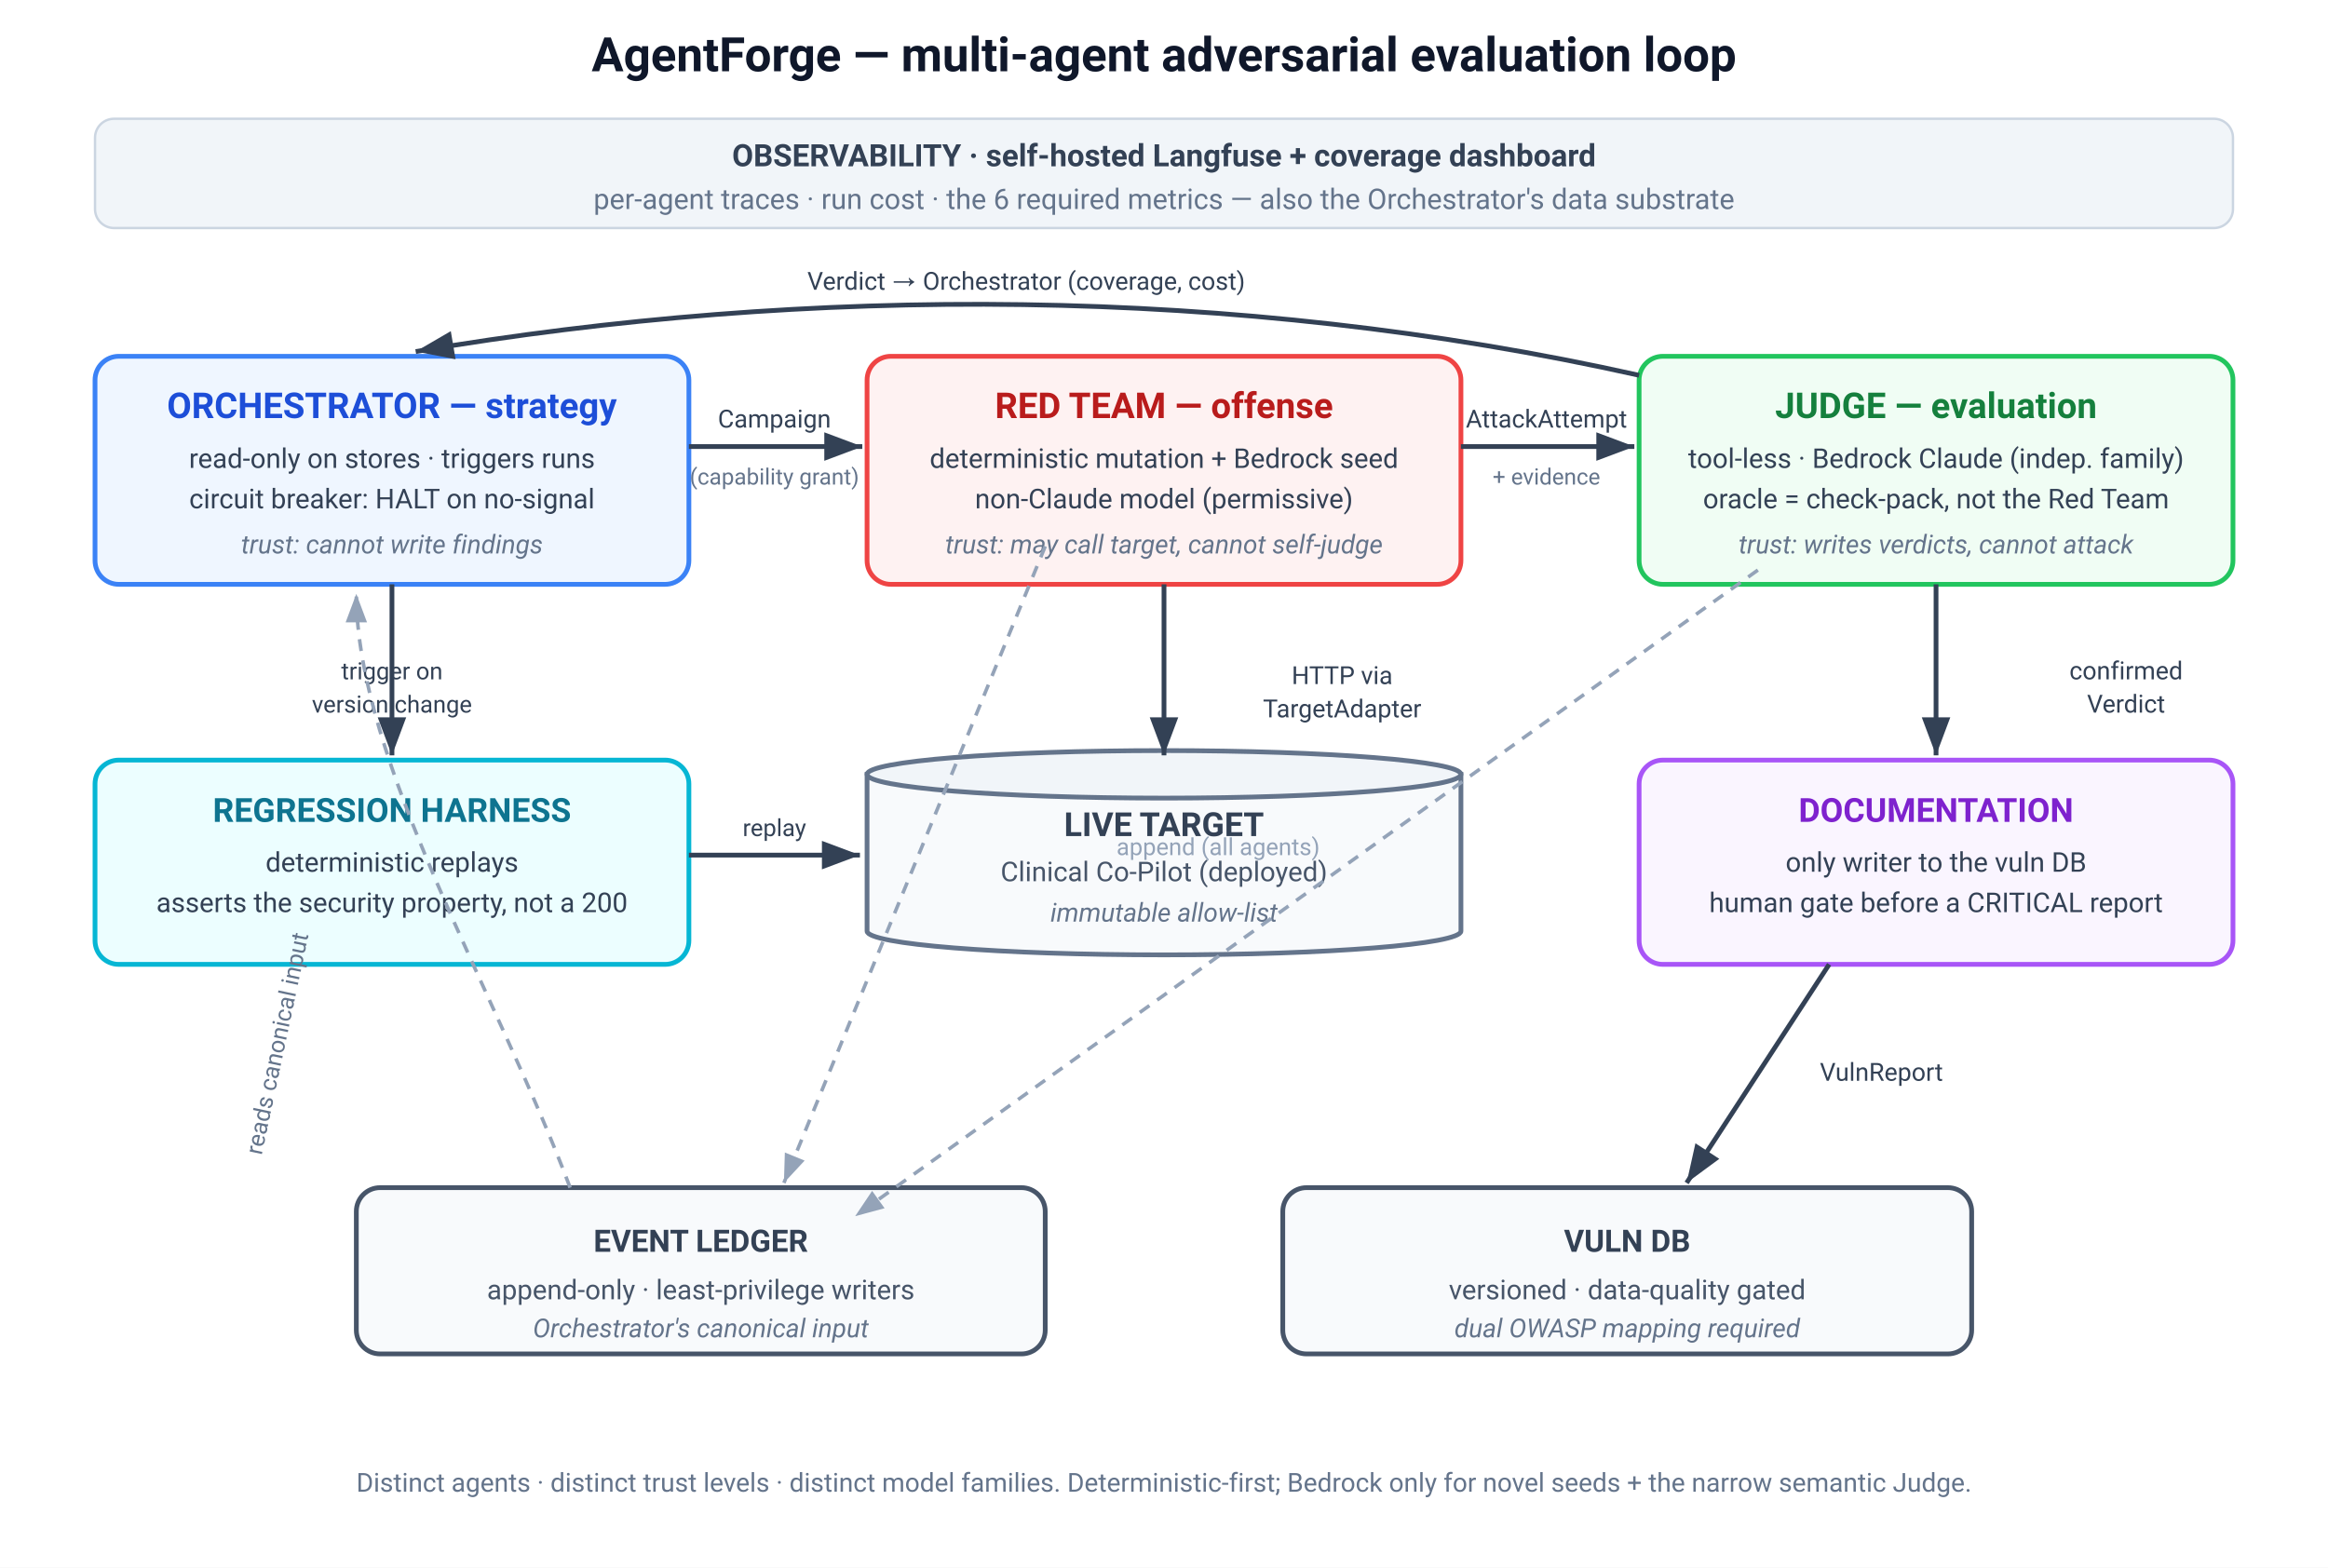
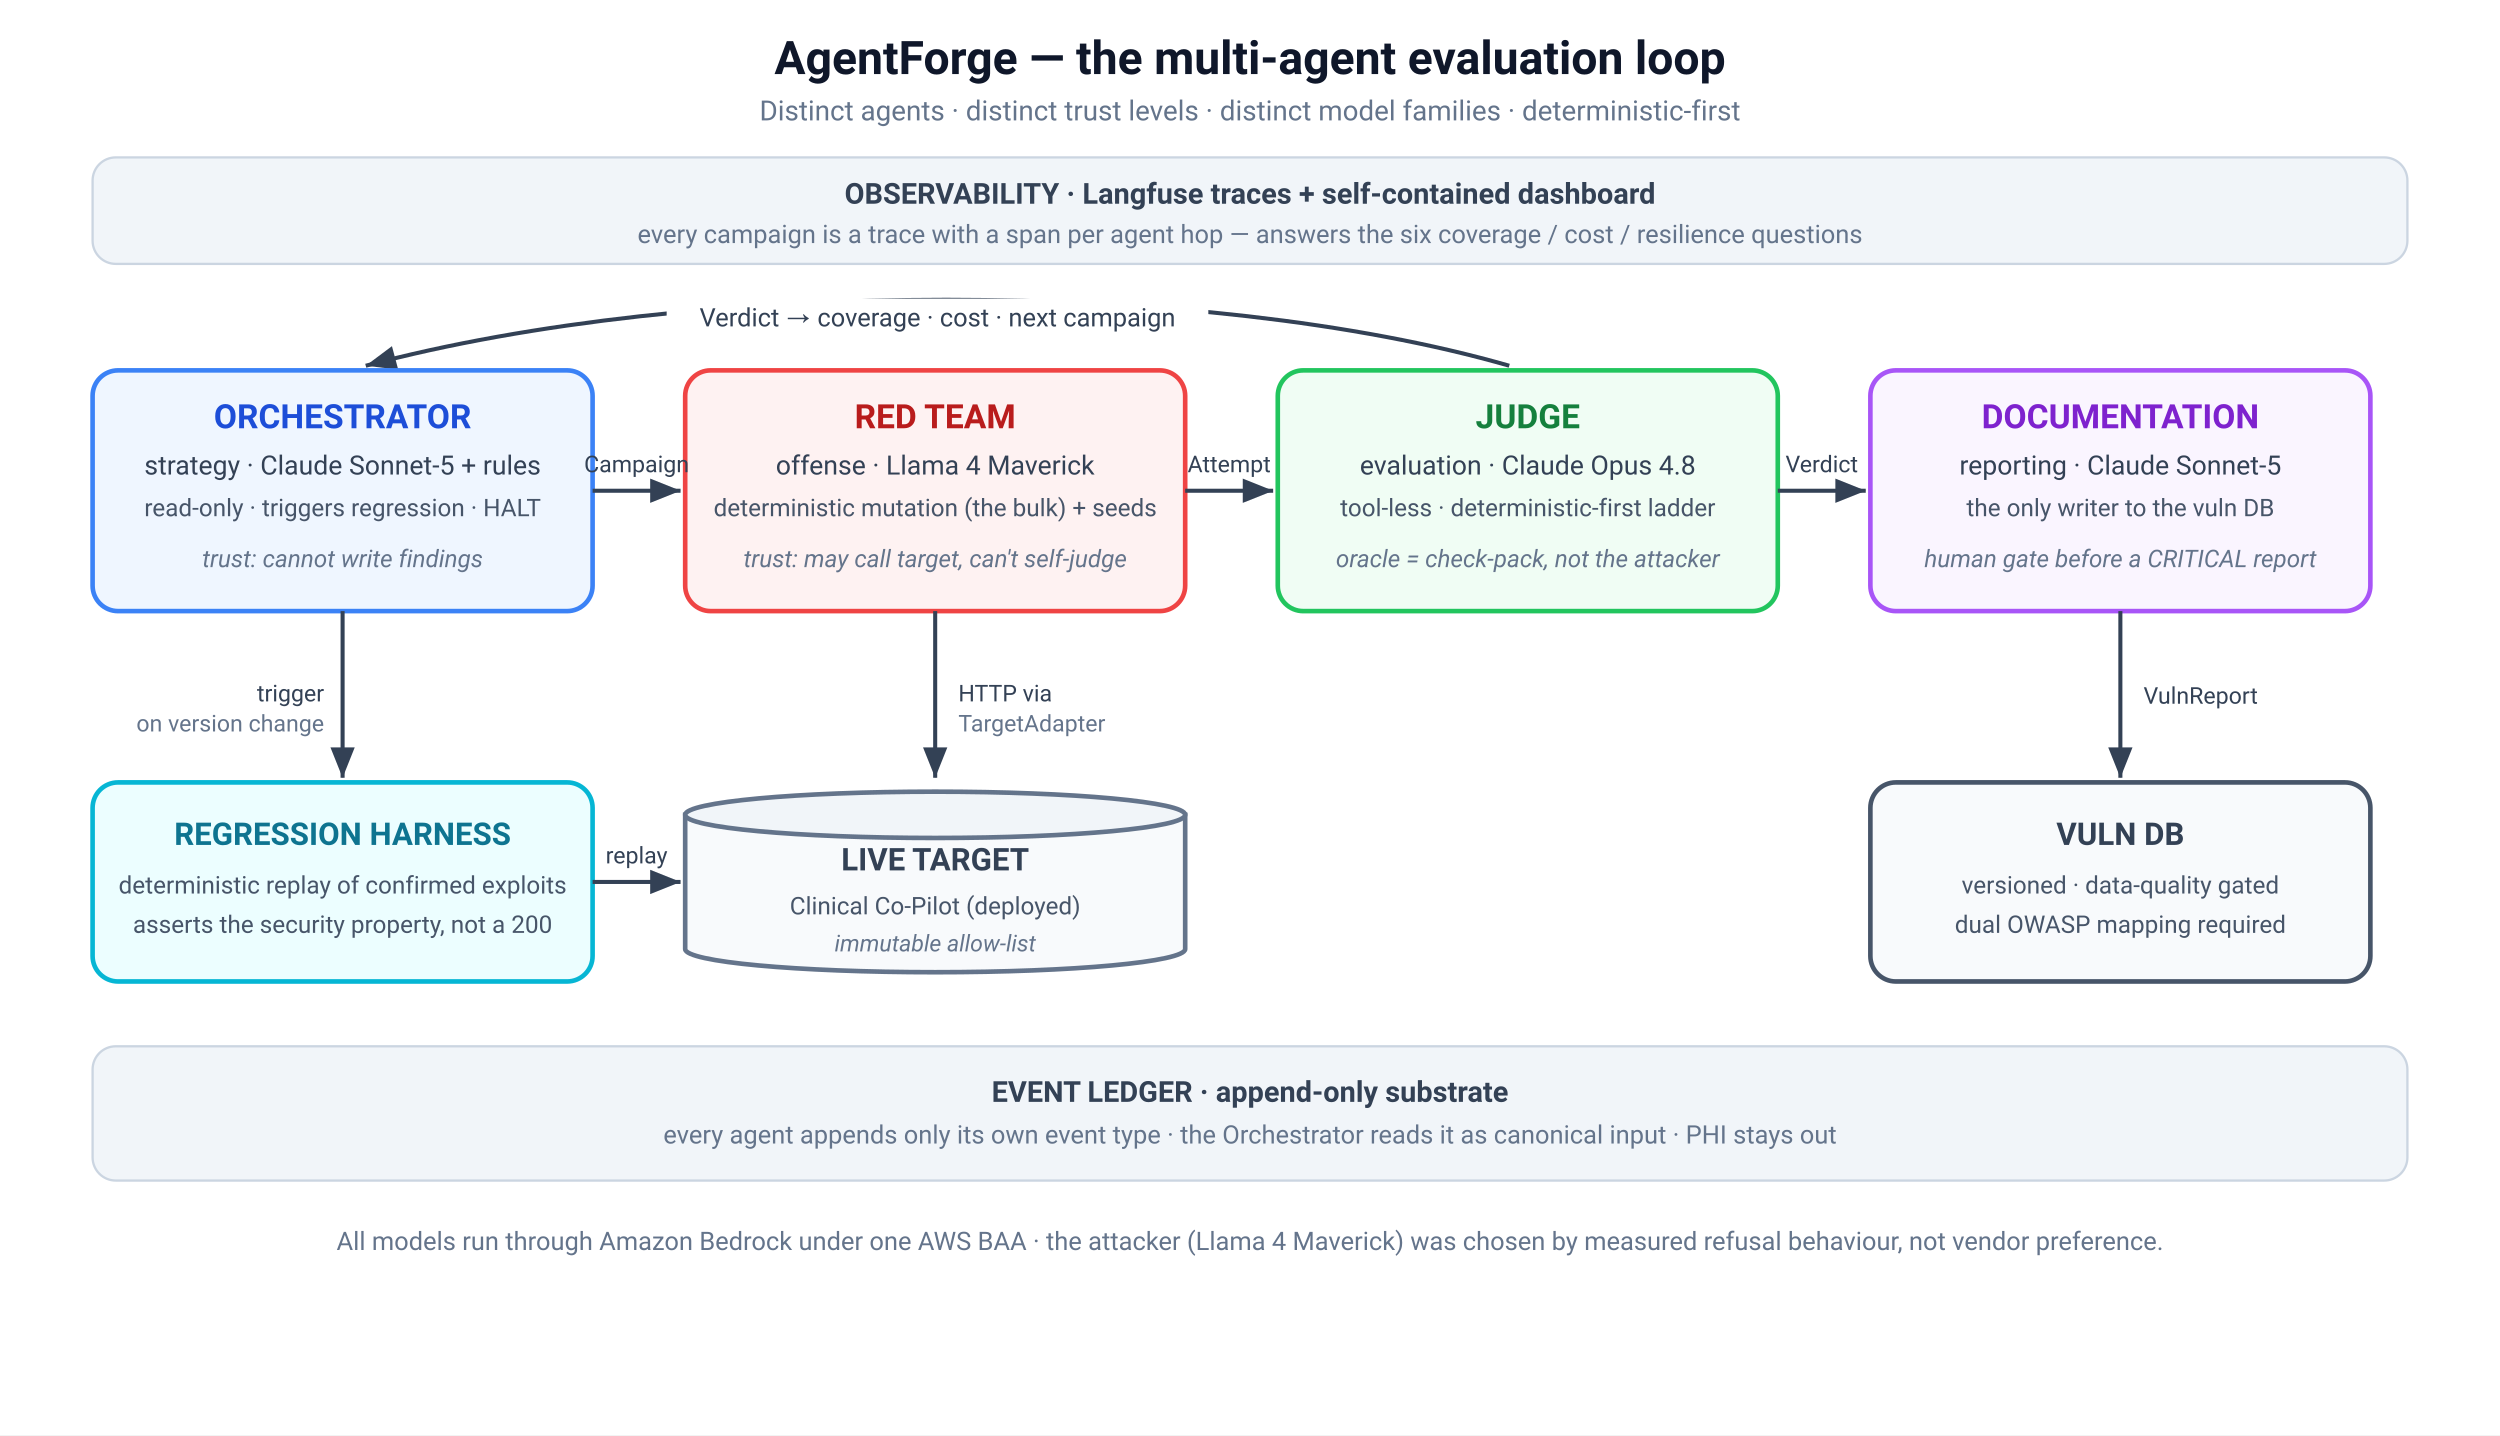
- <svg xmlns="http://www.w3.org/2000/svg" viewBox="0 0 980 660" font-family="-apple-system,Segoe UI,Roboto,Helvetica,Arial,sans-serif">
+ <svg xmlns="http://www.w3.org/2000/svg" viewBox="0 0 1080 620" font-family="-apple-system,Segoe UI,Roboto,Helvetica,Arial,sans-serif">
  <defs>
-     <marker id="arrow" markerWidth="10" markerHeight="10" refX="8" refY="3" orient="auto" markerUnits="strokeWidth">
-       <path d="M0,0 L8,3 L0,6 z" fill="#334155" />
+     <marker id="arw" markerWidth="9" markerHeight="9" refX="7.5" refY="3" orient="auto" markerUnits="strokeWidth">
+       <path d="M0,0 L7.5,3 L0,6 z" fill="#334155" />
    </marker>
-     <marker id="arrowLight" markerWidth="10" markerHeight="10" refX="8" refY="3" orient="auto" markerUnits="strokeWidth">
-       <path d="M0,0 L8,3 L0,6 z" fill="#94a3b8" />
+     <marker id="arwL" markerWidth="9" markerHeight="9" refX="7.5" refY="3" orient="auto" markerUnits="strokeWidth">
+       <path d="M0,0 L7.5,3 L0,6 z" fill="#94a3b8" />
    </marker>
  </defs>
-   <rect x="0" y="0" width="980" height="660" fill="#ffffff" />
-   <text x="490" y="30" text-anchor="middle" font-size="20" font-weight="700" fill="#0f172a">AgentForge — multi-agent adversarial evaluation loop</text>
-   <rect x="40" y="50" width="900" height="46" rx="8" fill="#f1f5f9" stroke="#cbd5e1" />
-   <text x="490" y="70" text-anchor="middle" font-size="13" font-weight="700" fill="#334155">OBSERVABILITY · self-hosted Langfuse + coverage dashboard</text>
-   <text x="490" y="88" text-anchor="middle" font-size="12" fill="#64748b">per-agent traces · run cost · the 6 required metrics — also the Orchestrator's data substrate</text>
-   <rect x="40" y="150" width="250" height="96" rx="10" fill="#eff6ff" stroke="#3b82f6" stroke-width="2" />
-   <text x="165" y="176" text-anchor="middle" font-size="15" font-weight="700" fill="#1d4ed8">ORCHESTRATOR — strategy</text>
-   <text x="165" y="197" text-anchor="middle" font-size="11.5" fill="#334155">read-only on stores · triggers runs</text>
-   <text x="165" y="214" text-anchor="middle" font-size="11.5" fill="#334155">circuit breaker: HALT on no-signal</text>
-   <text x="165" y="233" text-anchor="middle" font-size="11" font-style="italic" fill="#64748b">trust: cannot write findings</text>
-   <rect x="365" y="150" width="250" height="96" rx="10" fill="#fef2f2" stroke="#ef4444" stroke-width="2" />
-   <text x="490" y="176" text-anchor="middle" font-size="15" font-weight="700" fill="#b91c1c">RED TEAM — offense</text>
-   <text x="490" y="197" text-anchor="middle" font-size="11.5" fill="#334155">deterministic mutation + Bedrock seed</text>
-   <text x="490" y="214" text-anchor="middle" font-size="11.5" fill="#334155">non-Claude model (permissive)</text>
-   <text x="490" y="233" text-anchor="middle" font-size="11" font-style="italic" fill="#64748b">trust: may call target, cannot self-judge</text>
-   <rect x="690" y="150" width="250" height="96" rx="10" fill="#f0fdf4" stroke="#22c55e" stroke-width="2" />
-   <text x="815" y="176" text-anchor="middle" font-size="15" font-weight="700" fill="#15803d">JUDGE — evaluation</text>
-   <text x="815" y="197" text-anchor="middle" font-size="11.5" fill="#334155">tool-less · Bedrock Claude (indep. family)</text>
-   <text x="815" y="214" text-anchor="middle" font-size="11.5" fill="#334155">oracle = check-pack, not the Red Team</text>
-   <text x="815" y="233" text-anchor="middle" font-size="11" font-style="italic" fill="#64748b">trust: writes verdicts, cannot attack</text>
-   <rect x="40" y="320" width="250" height="86" rx="10" fill="#ecfeff" stroke="#06b6d4" stroke-width="2" />
-   <text x="165" y="346" text-anchor="middle" font-size="14" font-weight="700" fill="#0e7490">REGRESSION HARNESS</text>
-   <text x="165" y="367" text-anchor="middle" font-size="11.5" fill="#334155">deterministic replays</text>
-   <text x="165" y="384" text-anchor="middle" font-size="11.5" fill="#334155">asserts the security property, not a 200</text>
+   <rect x="0" y="0" width="1080" height="620" fill="#ffffff" />
+   <text x="540" y="32" text-anchor="middle" font-size="20" font-weight="700" fill="#0f172a">AgentForge — the multi-agent evaluation loop</text>
+   <text x="540" y="52" text-anchor="middle" font-size="12" fill="#64748b">Distinct agents · distinct trust levels · distinct model families · deterministic-first</text>
+   <rect x="40" y="68" width="1000" height="46" rx="10" fill="#f1f5f9" stroke="#cbd5e1" />
+   <text x="540" y="88" text-anchor="middle" font-size="12.5" font-weight="700" fill="#334155">OBSERVABILITY  ·  Langfuse traces  +  self-contained dashboard</text>
+   <text x="540" y="105" text-anchor="middle" font-size="11" fill="#64748b">every campaign is a trace with a span per agent hop — answers the six coverage / cost / resilience questions</text>
+   <path d="M652,158 C520,120 300,120 158,158" fill="none" stroke="#334155" stroke-width="1.75" marker-end="url(#arw)" />
+   <rect x="288" y="129" width="234" height="16" fill="#ffffff" />
+   <text x="405" y="141" text-anchor="middle" font-size="11" fill="#334155">Verdict → coverage · cost · next campaign</text>
+   <rect x="40" y="160" width="216" height="104" rx="11" fill="#eff6ff" stroke="#3b82f6" stroke-width="2" />
+   <text x="148" y="185" text-anchor="middle" font-size="14.5" font-weight="700" fill="#1d4ed8">ORCHESTRATOR</text>
+   <text x="148" y="205" text-anchor="middle" font-size="11.5" fill="#334155">strategy · Claude Sonnet-5 + rules</text>
+   <text x="148" y="223" text-anchor="middle" font-size="10.5" fill="#475569">read-only · triggers regression · HALT</text>
+   <text x="148" y="245" text-anchor="middle" font-size="10.5" font-style="italic" fill="#64748b">trust: cannot write findings</text>
+   <rect x="296" y="160" width="216" height="104" rx="11" fill="#fef2f2" stroke="#ef4444" stroke-width="2" />
+   <text x="404" y="185" text-anchor="middle" font-size="14.5" font-weight="700" fill="#b91c1c">RED TEAM</text>
+   <text x="404" y="205" text-anchor="middle" font-size="11.5" fill="#334155">offense · Llama 4 Maverick</text>
+   <text x="404" y="223" text-anchor="middle" font-size="10.5" fill="#475569">deterministic mutation (the bulk) + seeds</text>
+   <text x="404" y="245" text-anchor="middle" font-size="10.5" font-style="italic" fill="#64748b">trust: may call target, can't self-judge</text>
+   <rect x="552" y="160" width="216" height="104" rx="11" fill="#f0fdf4" stroke="#22c55e" stroke-width="2" />
+   <text x="660" y="185" text-anchor="middle" font-size="14.5" font-weight="700" fill="#15803d">JUDGE</text>
+   <text x="660" y="205" text-anchor="middle" font-size="11.5" fill="#334155">evaluation · Claude Opus 4.8</text>
+   <text x="660" y="223" text-anchor="middle" font-size="10.5" fill="#475569">tool-less · deterministic-first ladder</text>
+   <text x="660" y="245" text-anchor="middle" font-size="10.5" font-style="italic" fill="#64748b">oracle = check-pack, not the attacker</text>
+   <rect x="808" y="160" width="216" height="104" rx="11" fill="#faf5ff" stroke="#a855f7" stroke-width="2" />
+   <text x="916" y="185" text-anchor="middle" font-size="14.5" font-weight="700" fill="#7e22ce">DOCUMENTATION</text>
+   <text x="916" y="205" text-anchor="middle" font-size="11.5" fill="#334155">reporting · Claude Sonnet-5</text>
+   <text x="916" y="223" text-anchor="middle" font-size="10.5" fill="#475569">the only writer to the vuln DB</text>
+   <text x="916" y="245" text-anchor="middle" font-size="10.5" font-style="italic" fill="#64748b">human gate before a CRITICAL report</text>
+   <line x1="256" y1="212" x2="294" y2="212" stroke="#334155" stroke-width="1.75" marker-end="url(#arw)" />
+   <text x="275" y="204" text-anchor="middle" font-size="10" fill="#334155">Campaign</text>
+   <line x1="512" y1="212" x2="550" y2="212" stroke="#334155" stroke-width="1.75" marker-end="url(#arw)" />
+   <text x="531" y="204" text-anchor="middle" font-size="10" fill="#334155">Attempt</text>
+   <line x1="768" y1="212" x2="806" y2="212" stroke="#334155" stroke-width="1.75" marker-end="url(#arw)" />
+   <text x="787" y="204" text-anchor="middle" font-size="10" fill="#334155">Verdict</text>
+   <line x1="148" y1="264" x2="148" y2="336" stroke="#334155" stroke-width="1.75" marker-end="url(#arw)" />
+   <text x="140" y="303" text-anchor="end" font-size="10" fill="#334155">trigger</text>
+   <text x="140" y="316" text-anchor="end" font-size="10" fill="#64748b">on version change</text>
+   <line x1="404" y1="264" x2="404" y2="336" stroke="#334155" stroke-width="1.75" marker-end="url(#arw)" />
+   <text x="414" y="303" text-anchor="start" font-size="10" fill="#334155">HTTP via</text>
+   <text x="414" y="316" text-anchor="start" font-size="10" fill="#64748b">TargetAdapter</text>
+   <line x1="916" y1="264" x2="916" y2="336" stroke="#334155" stroke-width="1.75" marker-end="url(#arw)" />
+   <text x="926" y="304" text-anchor="start" font-size="10" fill="#334155">VulnReport</text>
+   <rect x="40" y="338" width="216" height="86" rx="11" fill="#ecfeff" stroke="#06b6d4" stroke-width="2" />
+   <text x="148" y="365" text-anchor="middle" font-size="13.5" font-weight="700" fill="#0e7490">REGRESSION HARNESS</text>
+   <text x="148" y="386" text-anchor="middle" font-size="10.5" fill="#475569">deterministic replay of confirmed exploits</text>
+   <text x="148" y="403" text-anchor="middle" font-size="10.5" fill="#475569">asserts the security property, not a 200</text>
  <g>
-     <path d="M365,326 h250 v66 a125,10 0 0 1 -250,0 v-66 z" fill="#f8fafc" stroke="#64748b" stroke-width="2" />
-     <ellipse cx="490" cy="326" rx="125" ry="10" fill="#f1f5f9" stroke="#64748b" stroke-width="2" />
-     <text x="490" y="352" text-anchor="middle" font-size="14" font-weight="700" fill="#334155">LIVE TARGET</text>
-     <text x="490" y="371" text-anchor="middle" font-size="11.5" fill="#475569">Clinical Co-Pilot (deployed)</text>
-     <text x="490" y="388" text-anchor="middle" font-size="11" font-style="italic" fill="#64748b">immutable allow-list</text>
+     <path d="M296,352 h216 v58 a108,10 0 0 1 -216,0 v-58 z" fill="#f8fafc" stroke="#64748b" stroke-width="2" />
+     <ellipse cx="404" cy="352" rx="108" ry="10" fill="#f1f5f9" stroke="#64748b" stroke-width="2" />
+     <text x="404" y="376" text-anchor="middle" font-size="13.5" font-weight="700" fill="#334155">LIVE TARGET</text>
+     <text x="404" y="395" text-anchor="middle" font-size="10.5" fill="#475569">Clinical Co-Pilot (deployed)</text>
+     <text x="404" y="411" text-anchor="middle" font-size="10" font-style="italic" fill="#64748b">immutable allow-list</text>
  </g>
-   <rect x="690" y="320" width="250" height="86" rx="10" fill="#faf5ff" stroke="#a855f7" stroke-width="2" />
-   <text x="815" y="346" text-anchor="middle" font-size="14" font-weight="700" fill="#7e22ce">DOCUMENTATION</text>
-   <text x="815" y="367" text-anchor="middle" font-size="11.5" fill="#334155">only writer to the vuln DB</text>
-   <text x="815" y="384" text-anchor="middle" font-size="11.5" fill="#334155">human gate before a CRITICAL report</text>
-   <rect x="150" y="500" width="290" height="70" rx="10" fill="#f8fafc" stroke="#475569" stroke-width="2" />
-   <text x="295" y="527" text-anchor="middle" font-size="13" font-weight="700" fill="#334155">EVENT LEDGER</text>
-   <text x="295" y="547" text-anchor="middle" font-size="11.5" fill="#475569">append-only · least-privilege writers</text>
-   <text x="295" y="563" text-anchor="middle" font-size="11" font-style="italic" fill="#64748b">Orchestrator's canonical input</text>
-   <rect x="540" y="500" width="290" height="70" rx="10" fill="#f8fafc" stroke="#475569" stroke-width="2" />
-   <text x="685" y="527" text-anchor="middle" font-size="13" font-weight="700" fill="#334155">VULN DB</text>
-   <text x="685" y="547" text-anchor="middle" font-size="11.5" fill="#475569">versioned · data-quality gated</text>
-   <text x="685" y="563" text-anchor="middle" font-size="11" font-style="italic" fill="#64748b">dual OWASP mapping required</text>
-   <line x1="290" y1="188" x2="363" y2="188" stroke="#334155" stroke-width="2" marker-end="url(#arrow)" />
-   <text x="326" y="180" text-anchor="middle" font-size="10.5" fill="#334155">Campaign</text>
-   <text x="326" y="204" text-anchor="middle" font-size="9.5" fill="#64748b">(capability grant)</text>
-   <line x1="615" y1="188" x2="688" y2="188" stroke="#334155" stroke-width="2" marker-end="url(#arrow)" />
-   <text x="651" y="180" text-anchor="middle" font-size="10.5" fill="#334155">AttackAttempt</text>
-   <text x="651" y="204" text-anchor="middle" font-size="9.5" fill="#64748b">+ evidence</text>
-   <path d="M690,158 C520,120 340,120 175,148" fill="none" stroke="#334155" stroke-width="2" marker-end="url(#arrow)" />
-   <text x="432" y="122" text-anchor="middle" font-size="10.5" fill="#334155">Verdict → Orchestrator (coverage, cost)</text>
-   <line x1="815" y1="246" x2="815" y2="318" stroke="#334155" stroke-width="2" marker-end="url(#arrow)" />
-   <text x="895" y="286" text-anchor="middle" font-size="10.5" fill="#334155">confirmed</text>
-   <text x="895" y="300" text-anchor="middle" font-size="10.5" fill="#334155">Verdict</text>
-   <line x1="490" y1="246" x2="490" y2="318" stroke="#334155" stroke-width="2" marker-end="url(#arrow)" />
-   <text x="565" y="288" text-anchor="middle" font-size="10.5" fill="#334155">HTTP via</text>
-   <text x="565" y="302" text-anchor="middle" font-size="10.5" fill="#334155">TargetAdapter</text>
-   <line x1="770" y1="406" x2="710" y2="498" stroke="#334155" stroke-width="2" marker-end="url(#arrow)" />
-   <text x="792" y="455" text-anchor="middle" font-size="10.5" fill="#334155">VulnReport</text>
-   <line x1="165" y1="246" x2="165" y2="318" stroke="#334155" stroke-width="2" marker-end="url(#arrow)" />
-   <text x="165" y="286" text-anchor="middle" font-size="10" fill="#334155">trigger on</text>
-   <text x="165" y="300" text-anchor="middle" font-size="10" fill="#334155">version change</text>
-   <line x1="290" y1="360" x2="362" y2="360" stroke="#334155" stroke-width="2" marker-end="url(#arrow)" />
-   <text x="326" y="352" text-anchor="middle" font-size="10" fill="#334155">replay</text>
-   <line x1="440" y1="230" x2="330" y2="498" stroke="#94a3b8" stroke-width="1.5" stroke-dasharray="5,4" marker-end="url(#arrowLight)" />
-   <line x1="740" y1="240" x2="360" y2="512" stroke="#94a3b8" stroke-width="1.5" stroke-dasharray="5,4" marker-end="url(#arrowLight)" />
-   <path d="M240,500 C210,420 150,320 150,250" fill="none" stroke="#94a3b8" stroke-width="1.5" stroke-dasharray="5,4" marker-end="url(#arrowLight)" />
-   <text x="120" y="440" text-anchor="middle" font-size="10" fill="#64748b" transform="rotate(-78 120 440)">reads canonical input</text>
-   <text x="470" y="360" text-anchor="start" font-size="10" fill="#94a3b8">append (all agents)</text>
-   <text x="490" y="628" text-anchor="middle" font-size="11" fill="#64748b">Distinct agents · distinct trust levels · distinct model families. Deterministic-first; Bedrock only for novel seeds + the narrow semantic Judge.</text>
+   <rect x="808" y="338" width="216" height="86" rx="11" fill="#f8fafc" stroke="#475569" stroke-width="2" />
+   <text x="916" y="365" text-anchor="middle" font-size="13.5" font-weight="700" fill="#334155">VULN DB</text>
+   <text x="916" y="386" text-anchor="middle" font-size="10.5" fill="#475569">versioned · data-quality gated</text>
+   <text x="916" y="403" text-anchor="middle" font-size="10.5" fill="#475569">dual OWASP mapping required</text>
+   <line x1="256" y1="381" x2="294" y2="381" stroke="#334155" stroke-width="1.75" marker-end="url(#arw)" />
+   <text x="275" y="373" text-anchor="middle" font-size="10" fill="#334155">replay</text>
+   <rect x="40" y="452" width="1000" height="58" rx="10" fill="#f1f5f9" stroke="#cbd5e1" />
+   <text x="540" y="476" text-anchor="middle" font-size="12.5" font-weight="700" fill="#334155">EVENT LEDGER  ·  append-only substrate</text>
+   <text x="540" y="494" text-anchor="middle" font-size="11" fill="#64748b">every agent appends only its own event type · the Orchestrator reads it as canonical input · PHI stays out</text>
+   <text x="540" y="540" text-anchor="middle" font-size="11" fill="#64748b">All models run through Amazon Bedrock under one AWS BAA · the attacker (Llama 4 Maverick) was chosen by measured refusal behaviour, not vendor preference.</text>
</svg>
